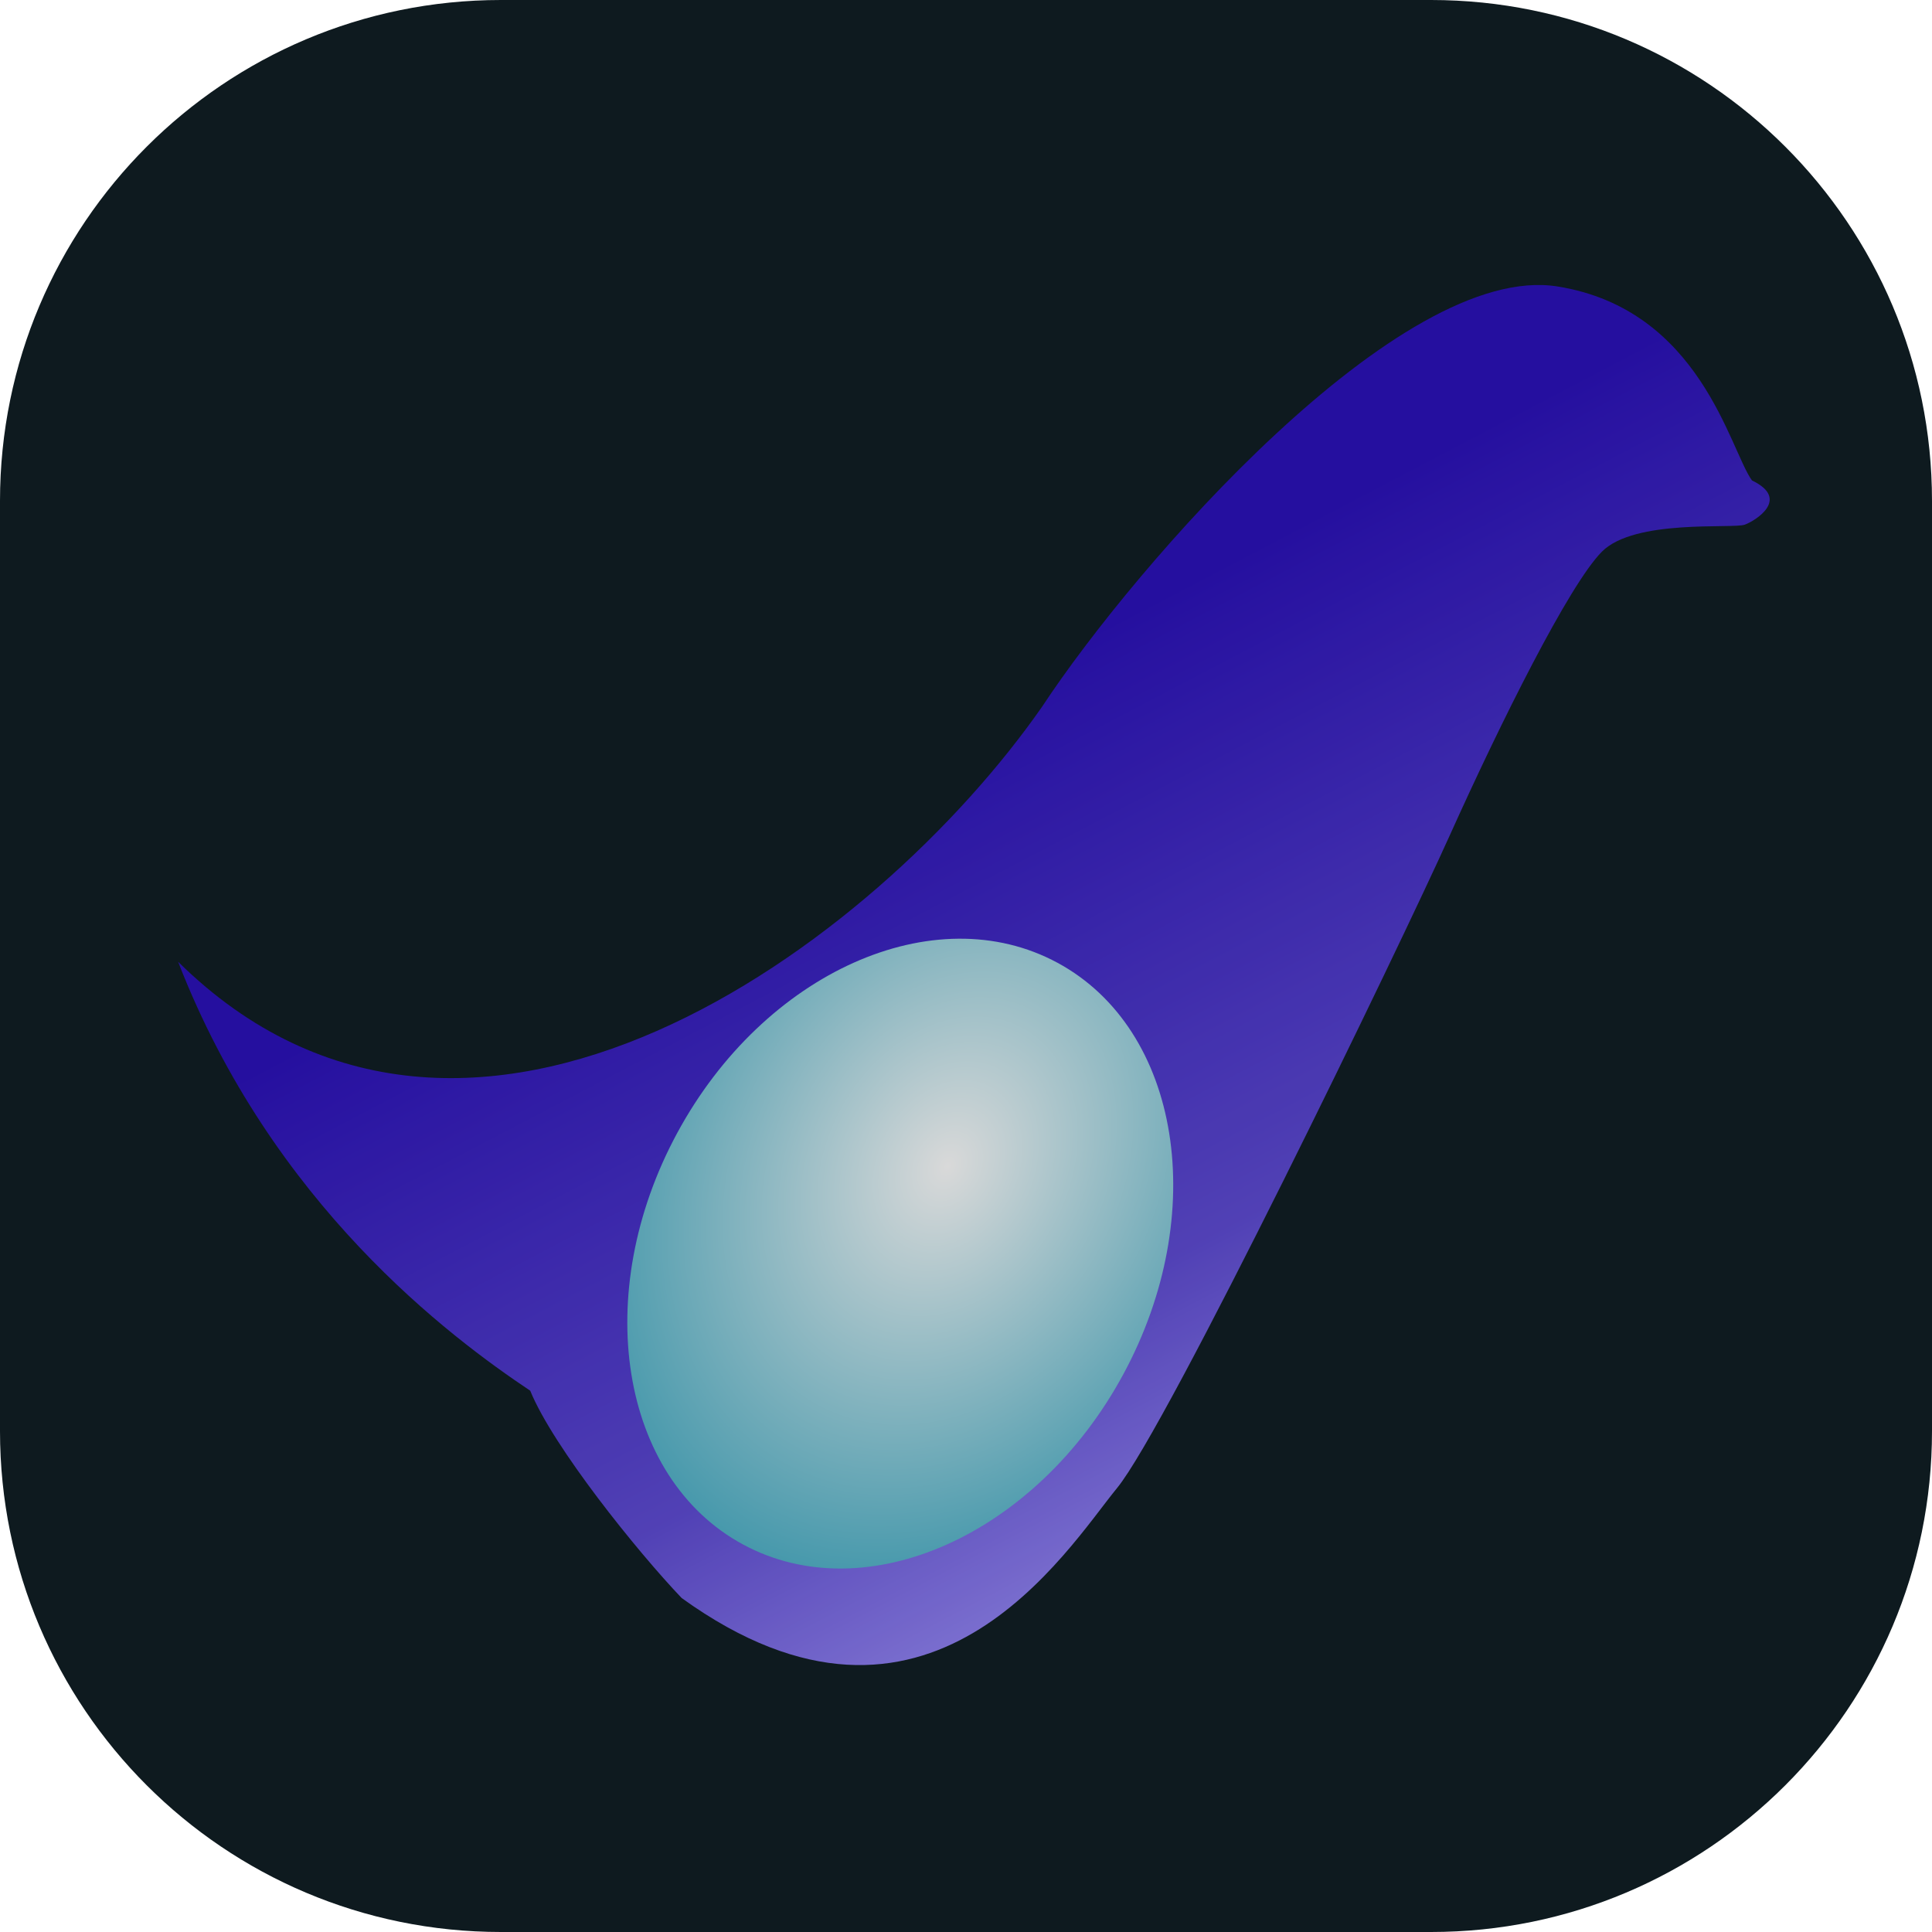
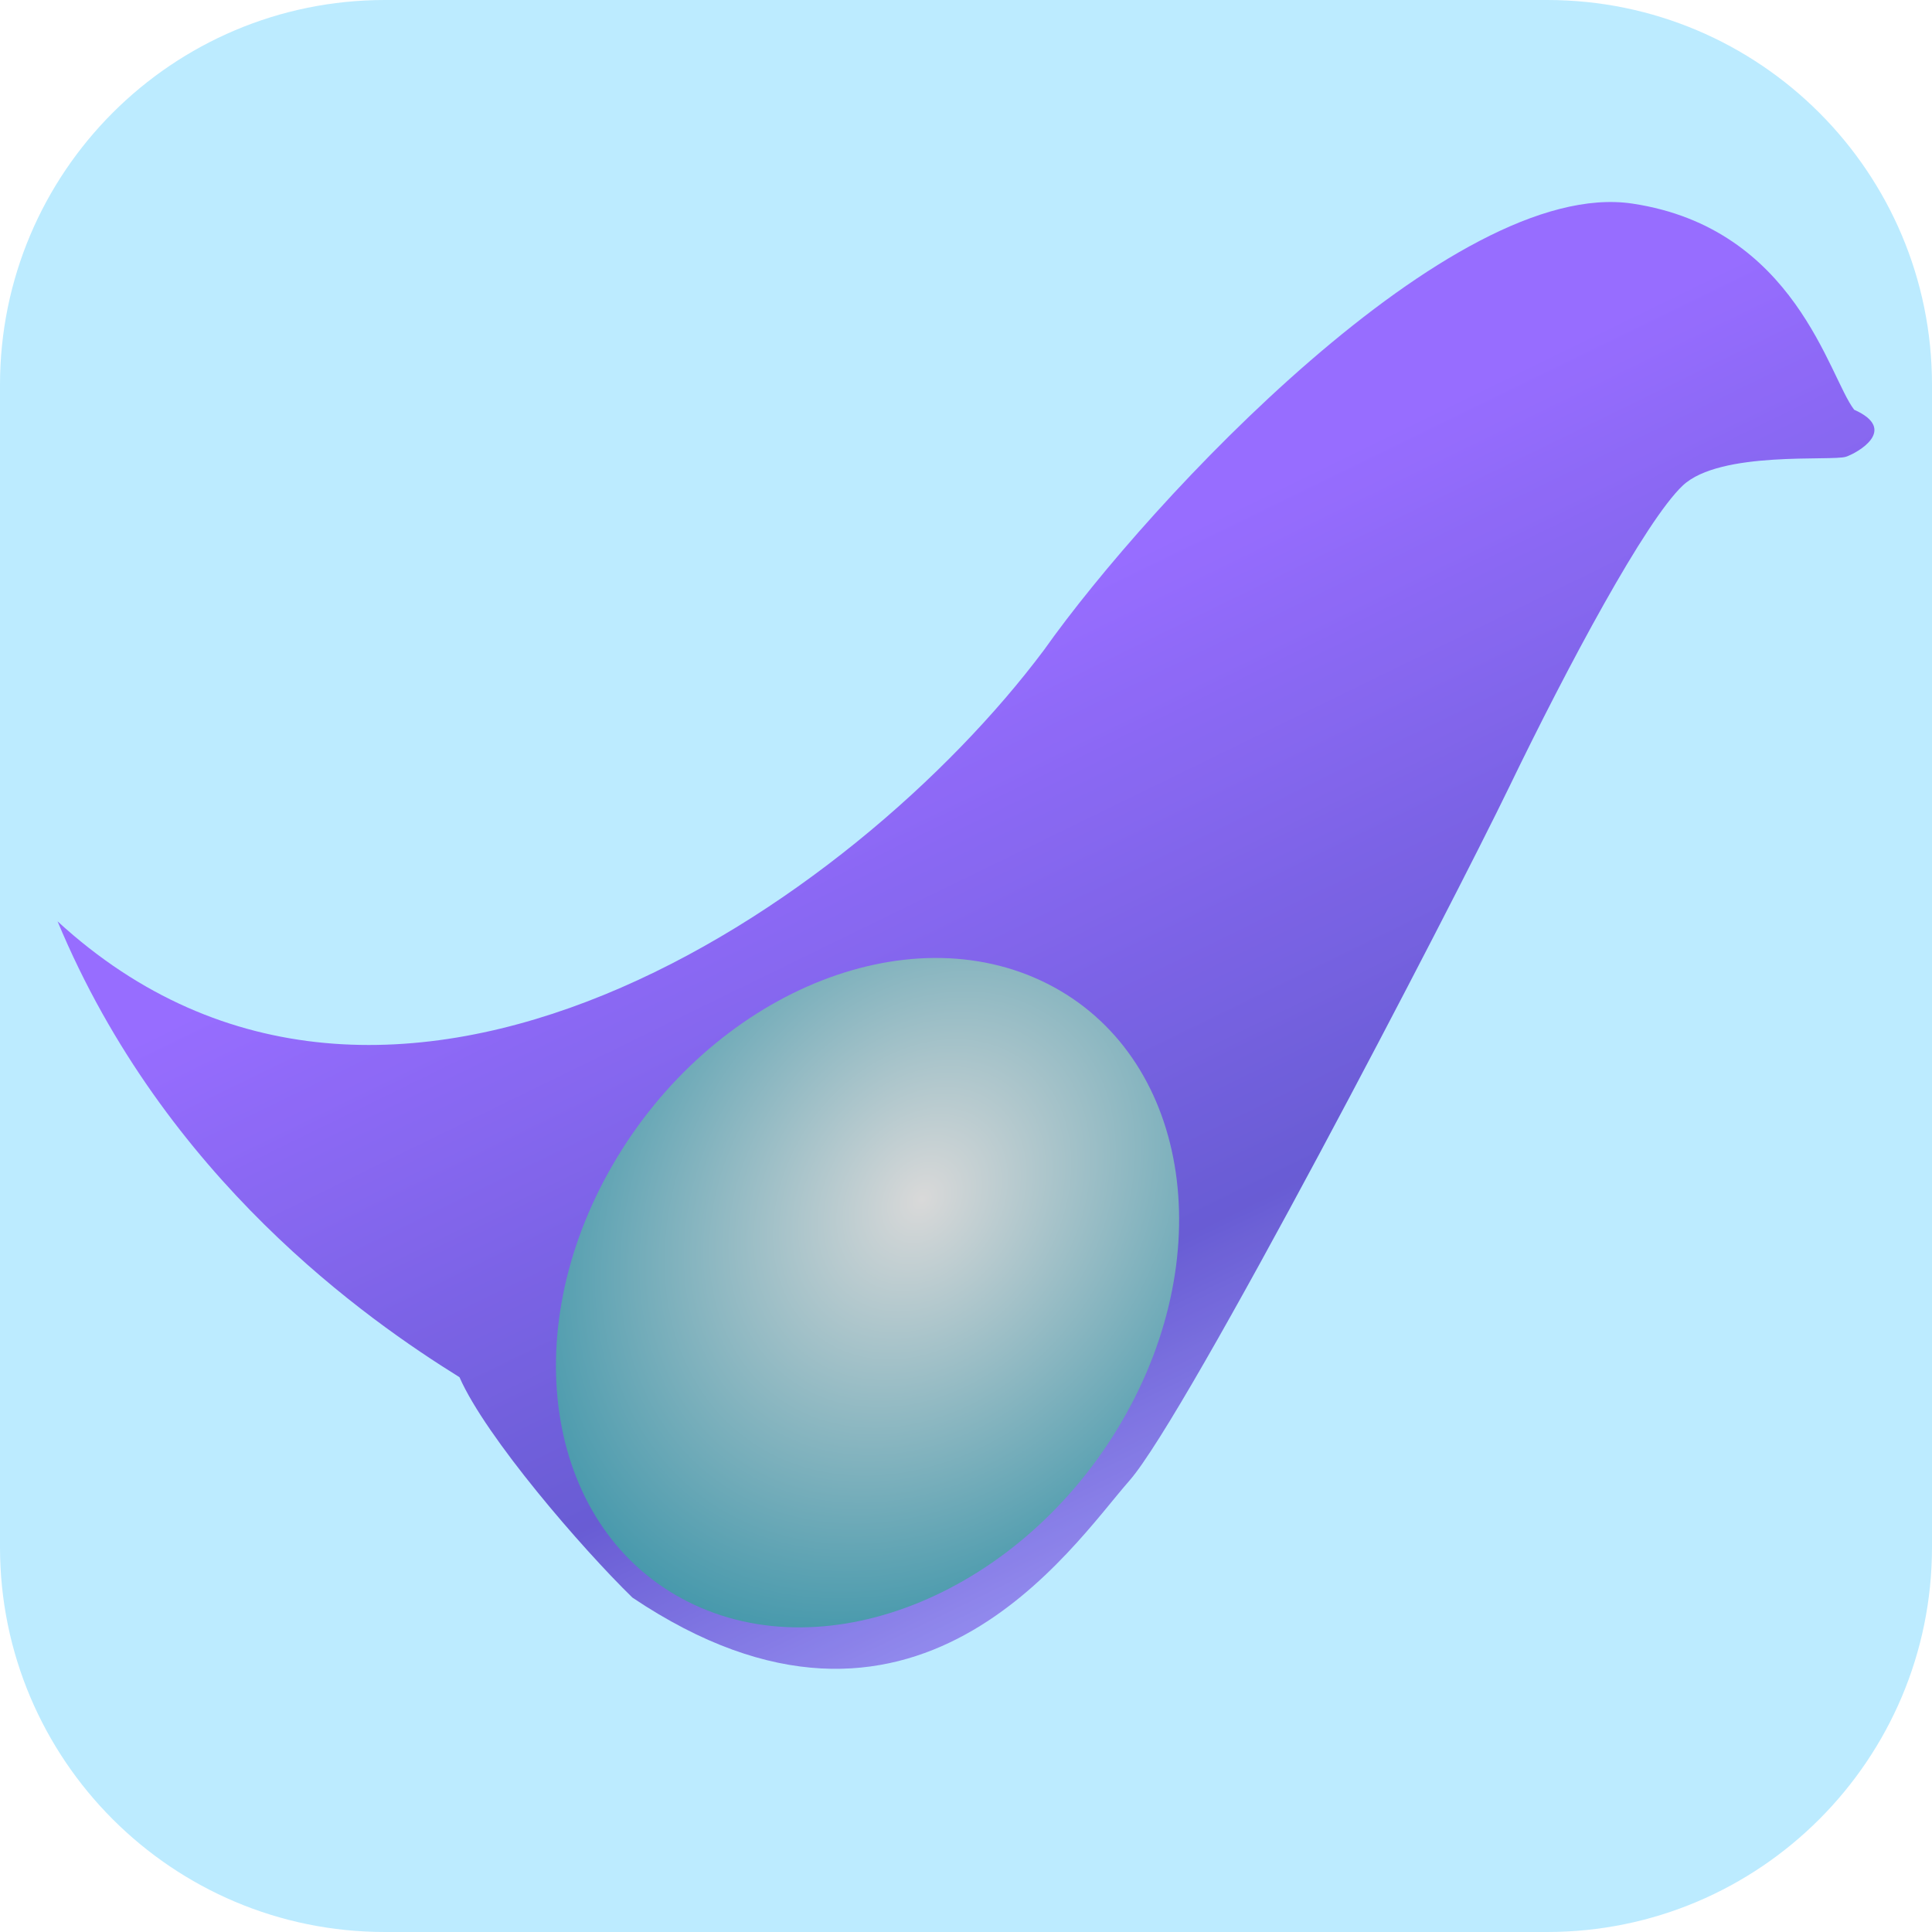
- <svg xmlns="http://www.w3.org/2000/svg" width="108" height="108" viewBox="0 0 108 108" fill="none">
-   <path d="M80 0H28C12.536 0 0 12.536 0 28V80C0 95.464 12.536 108 28 108H80C95.464 108 108 95.464 108 80V28C108 12.536 95.464 0 80 0Z" fill="#0E1A1F" />
-   <path opacity="0.86" d="M97.535 29.329C98.084 29.132 100.126 27.907 97.936 26.857C96.69 25.135 95.07 17.31 87.084 16.016C78.275 14.589 63.456 31.614 58.268 39.484C48.987 52.823 26.191 69.772 9.957 53.764C15.22 67.342 25.164 74.749 29.639 77.741C30.921 80.889 35.641 86.75 38.107 89.332C51.915 99.292 59.62 86.627 62.443 83.184C65.266 79.742 78.234 52.937 81.057 46.666C83.88 40.395 87.715 32.684 89.546 30.84C91.377 28.995 96.849 29.575 97.535 29.329Z" fill="url(#paint0_linear_162_1695)" />
-   <path d="M41.532 86.335C48.418 90.059 57.937 85.801 62.794 76.823C67.65 67.845 66.005 57.547 59.119 53.822C52.233 50.097 42.714 54.356 37.857 63.334C33.001 72.312 34.646 82.61 41.532 86.335Z" fill="url(#paint1_radial_162_1695)" />
+ <svg xmlns="http://www.w3.org/2000/svg" width="512" height="512" viewBox="0 0 512 512" fill="none">
+   <rect width="512" height="512" rx="102" fill="#BCEBFF" />
+   <path opacity="0.86" d="M489.209 121.04C492.182 120.049 503.232 113.875 491.38 108.585C484.637 99.911 475.867 60.482 432.648 53.962C384.976 46.771 304.779 132.556 276.705 172.207C226.474 239.42 103.11 324.818 15.255 244.163C43.736 312.576 97.55 349.899 121.771 364.975C128.707 380.835 154.248 410.368 167.597 423.379C242.324 473.562 284.022 409.749 299.297 392.401C314.573 375.054 384.758 239.993 400.033 208.396C415.309 176.799 436.065 137.946 445.973 128.653C455.882 119.359 485.494 122.279 489.209 121.04Z" fill="url(#paint0_linear_281_210)" />
+   <path d="M182.318 424.481C219.583 443.249 271.098 421.791 297.38 376.554C323.662 331.316 314.759 279.43 277.493 260.662C240.228 241.894 188.713 263.352 162.431 308.589C136.149 353.827 145.052 405.713 182.318 424.481Z" fill="url(#paint1_radial_281_210)" />
  <defs>
-     <linearGradient id="paint0_linear_162_1695" x1="46.046" y1="43.175" x2="71.826" y2="92.357" gradientUnits="userSpaceOnUse">
-       <stop stop-color="#290DB4" />
+     <linearGradient id="paint0_linear_281_210" x1="210.562" y1="190.804" x2="335.073" y2="445.942" gradientUnits="userSpaceOnUse">
+       <stop stop-color="#9159FF" />
      <stop offset="0.592" stop-color="#5B46CD" />
      <stop offset="0.932" stop-color="#9D8EF6" />
    </linearGradient>
-     <radialGradient id="paint1_radial_162_1695" cx="0" cy="0" r="1" gradientUnits="userSpaceOnUse" gradientTransform="translate(52.9755 65.1792) rotate(118.41) scale(24.0521 18.4474)">
+     <radialGradient id="paint1_radial_281_210" cx="0" cy="0" r="1" gradientTransform="matrix(-61.9297 106.595 -87.8101 -44.2236 244.247 317.886)" gradientUnits="userSpaceOnUse">
      <stop stop-color="#D9D9D9" />
      <stop offset="1" stop-color="#4799AC" />
    </radialGradient>
  </defs>
</svg>
